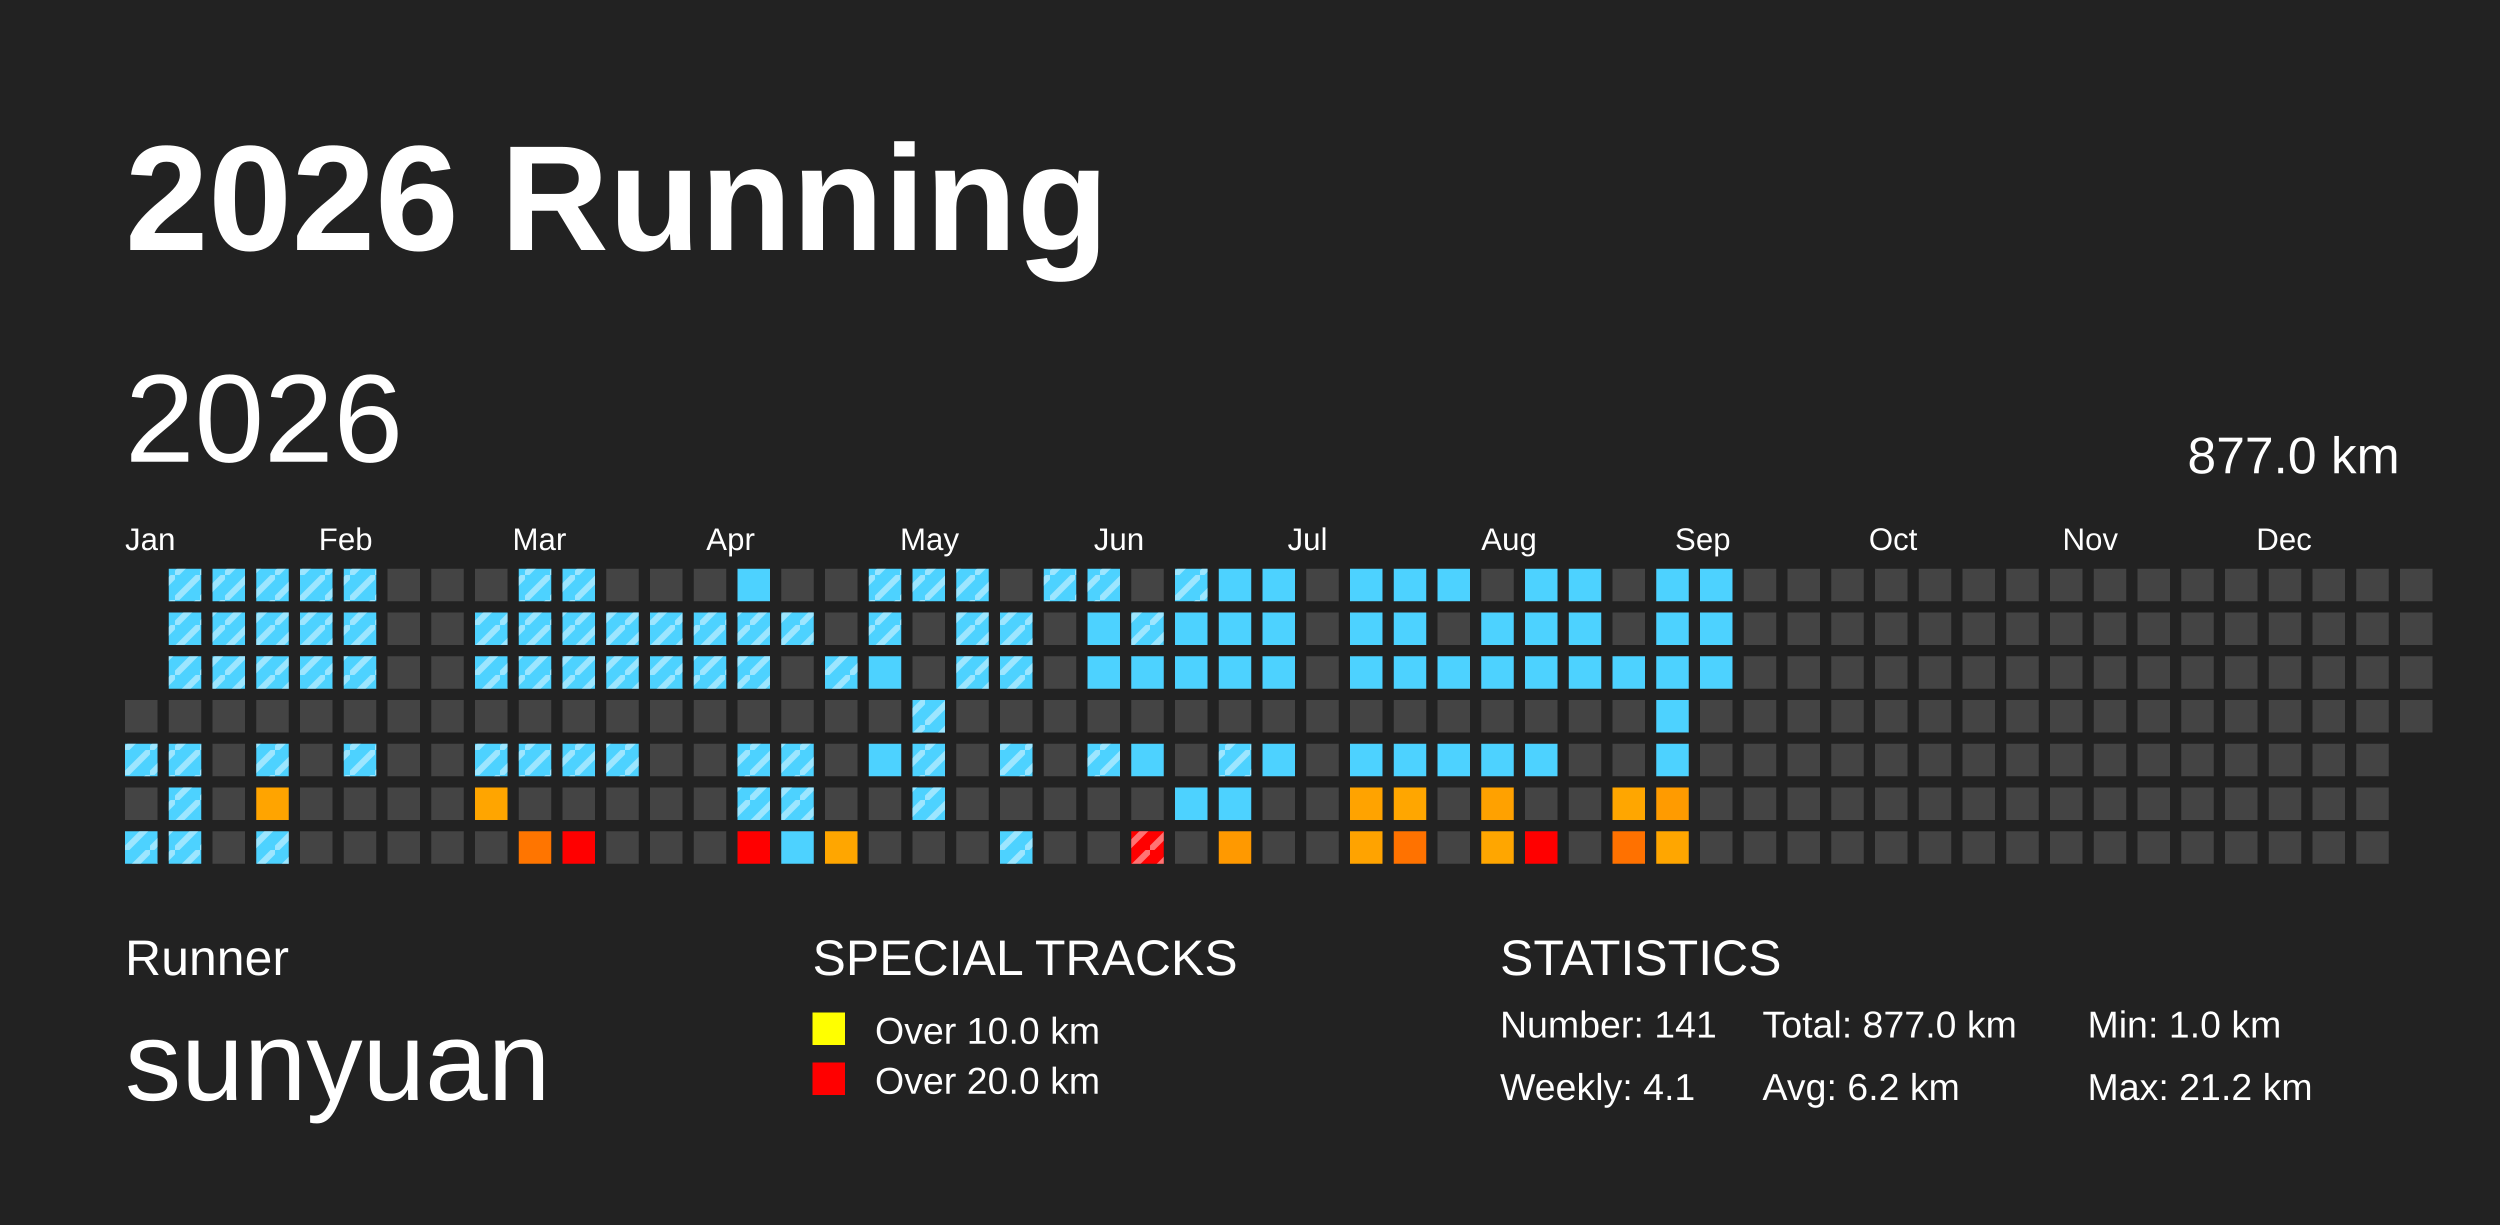
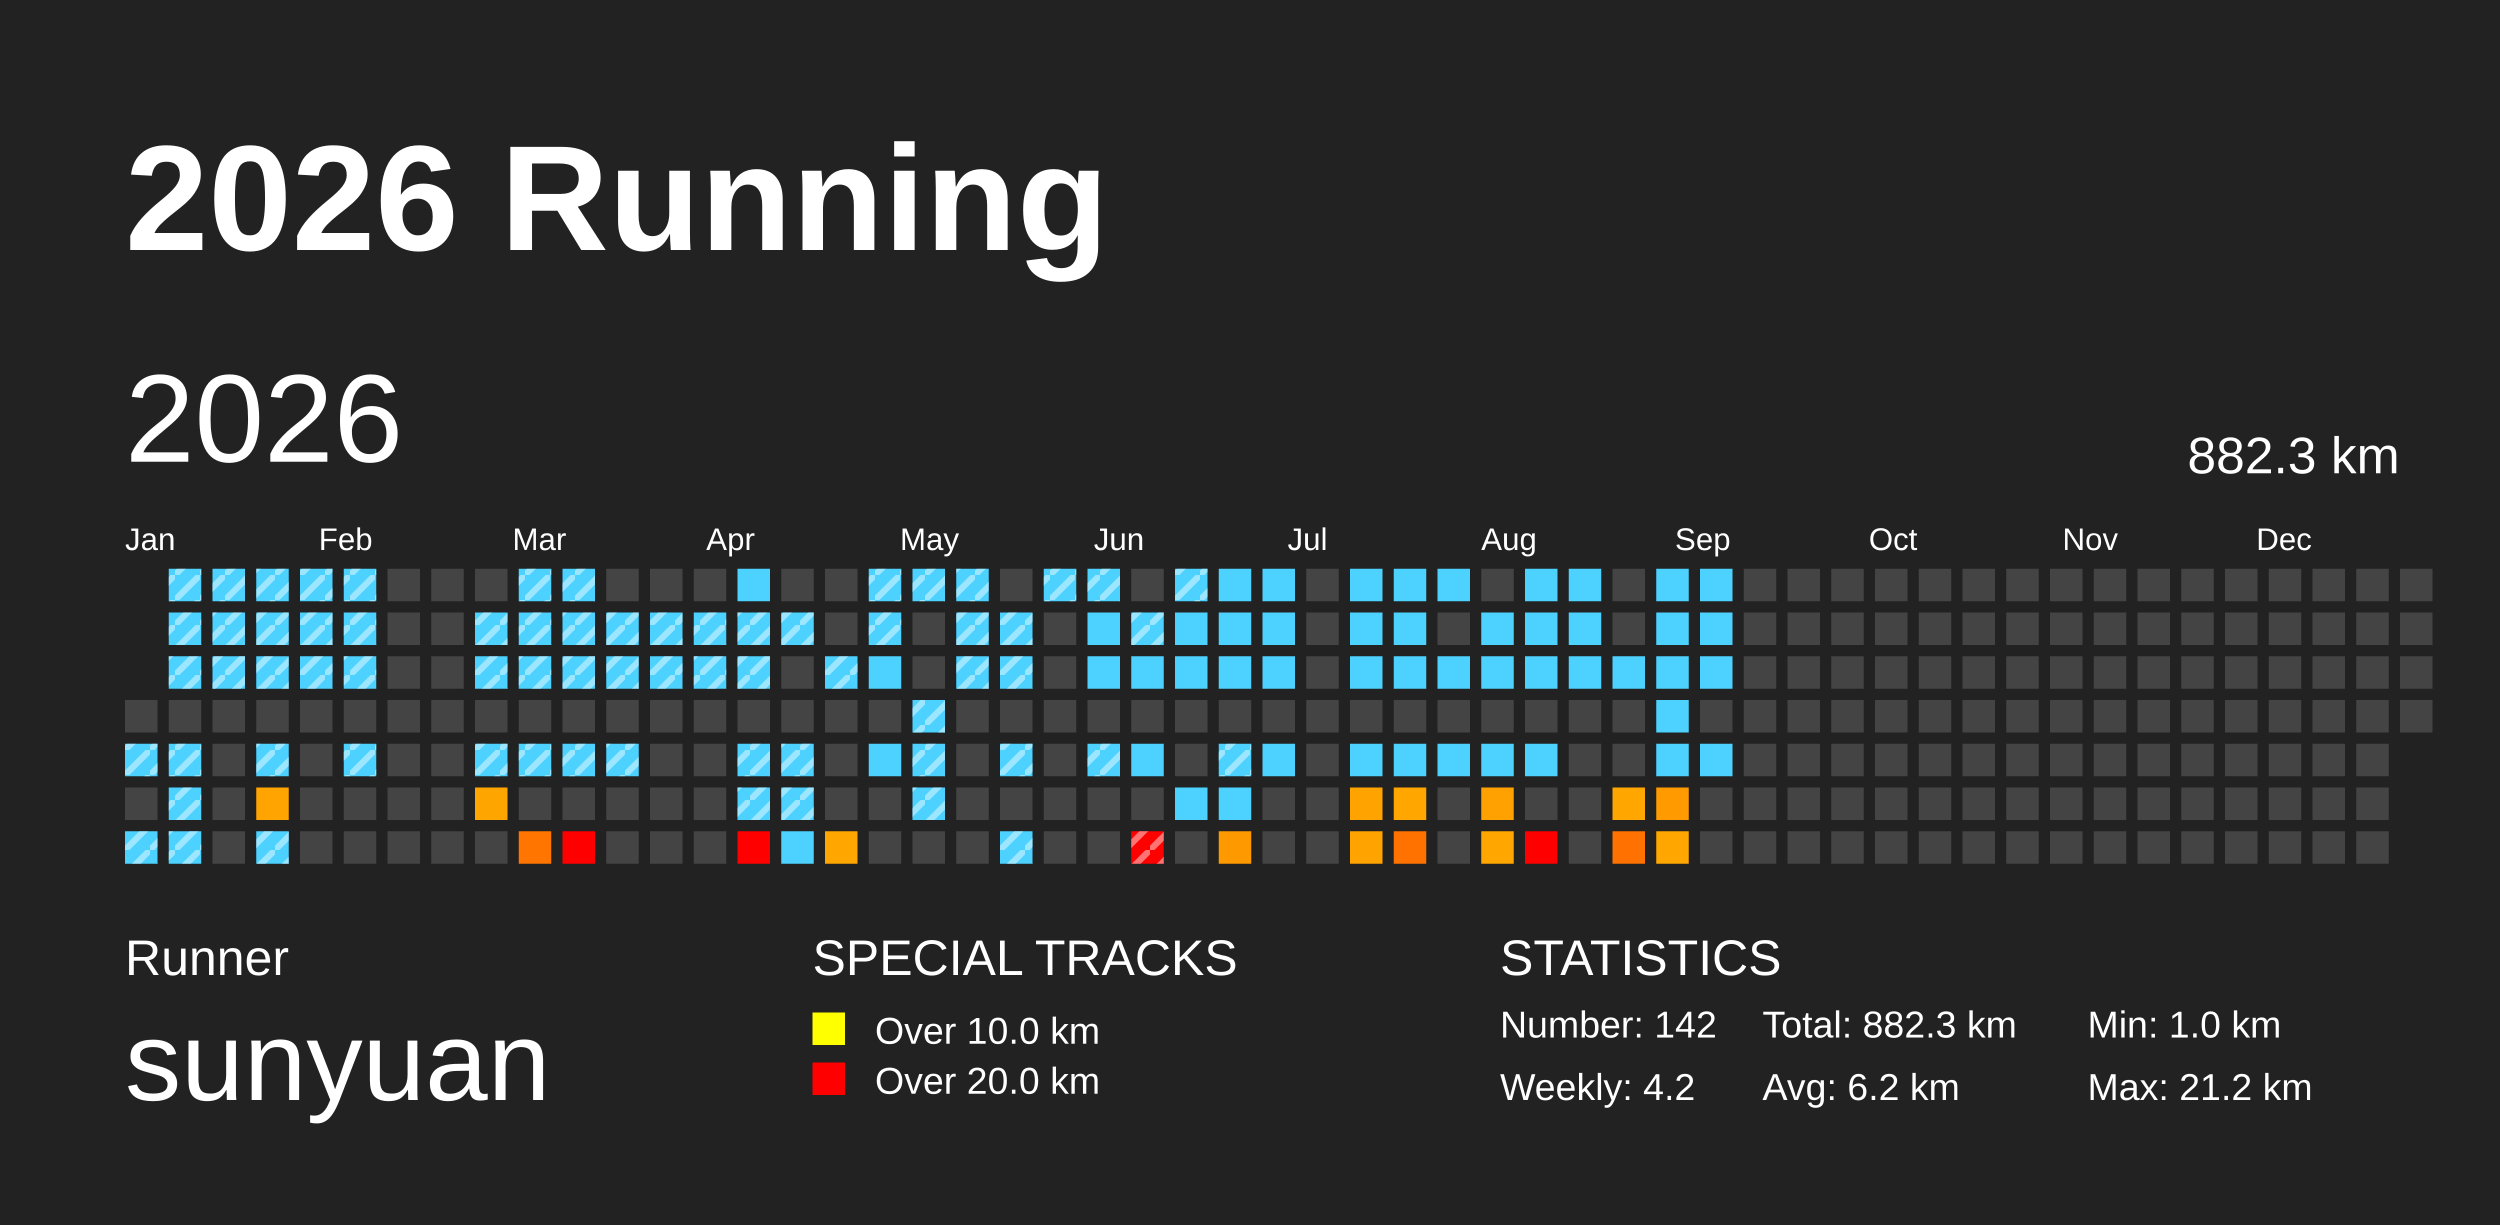
<svg xmlns="http://www.w3.org/2000/svg" baseProfile="full" height="98mm" version="1.1" viewBox="0,0,200,98" width="200mm">
  <defs>
    <pattern height="2" id="indoor-stripe" patternUnits="userSpaceOnUse" width="2">
      <line stroke="white" stroke-opacity="0.45" stroke-width="0.5" x1="0" x2="2" y1="2" y2="0" />
    </pattern>
  </defs>
  <rect fill="#222222" height="98" width="200" x="0" y="0" />
  <text fill="#FFFFFF" style="font-size:12px; font-family:Arial; font-weight:bold;" x="10" y="20">2026 Running</text>
  <text fill="#FFFFFF" style="font-size:4px; font-family:Arial" x="10" y="78">Runner</text>
  <text fill="#FFFFFF" style="font-size:9px; font-family:Arial" x="10" y="88">sunyuan</text>
  <text fill="#FFFFFF" style="font-size:4px; font-family:Arial" x="65" y="78">SPECIAL TRACKS</text>
  <rect fill="yellow" height="2.6" width="2.6" x="65" y="81" />
  <text fill="#FFFFFF" style="font-size:3px; font-family:Arial" x="70" y="83.5">Over 10.0 km</text>
  <rect fill="red" height="2.6" width="2.6" x="65" y="85" />
  <text fill="#FFFFFF" style="font-size:3px; font-family:Arial" x="70" y="87.5">Over 20.0 km</text>
  <text fill="#FFFFFF" style="font-size:4px; font-family:Arial" x="120" y="78">STATISTICS</text>
-   <text fill="#FFFFFF" style="font-size:3px; font-family:Arial" x="120" y="83">Number: 141</text>
-   <text fill="#FFFFFF" style="font-size:3px; font-family:Arial" x="120" y="88">Weekly: 4.1</text>
-   <text fill="#FFFFFF" style="font-size:3px; font-family:Arial" x="141" y="83">Total: 877.0 km</text>
+   <text fill="#FFFFFF" style="font-size:3px; font-family:Arial" x="120" y="83">Number: 142</text>
+   <text fill="#FFFFFF" style="font-size:3px; font-family:Arial" x="120" y="88">Weekly: 4.2</text>
+   <text fill="#FFFFFF" style="font-size:3px; font-family:Arial" x="141" y="83">Total: 882.3 km</text>
  <text fill="#FFFFFF" style="font-size:3px; font-family:Arial" x="141" y="88">Avg: 6.2 km</text>
  <text fill="#FFFFFF" style="font-size:3px; font-family:Arial" x="167" y="83">Min: 1.0 km</text>
  <text fill="#FFFFFF" style="font-size:3px; font-family:Arial" x="167" y="88">Max: 21.2 km</text>
  <text dominant-baseline="hanging" fill="#FFFFFF" style="font-size:10.0px; font-family:Arial;" x="10" y="30">2026</text>
-   <text dominant-baseline="hanging" fill="#FFFFFF" style="font-size:4.125px; font-family:Arial;" x="175" y="35">877.0 km</text>
+   <text dominant-baseline="hanging" fill="#FFFFFF" style="font-size:4.125px; font-family:Arial;" x="175" y="35">882.3 km</text>
  <text fill="#FFFFFF" style="font-size:2.5px; font-family:Arial" x="10.0" y="44">Jan</text>
  <text fill="#FFFFFF" style="font-size:2.5px; font-family:Arial" x="25.5" y="44">Feb</text>
  <text fill="#FFFFFF" style="font-size:2.5px; font-family:Arial" x="41.0" y="44">Mar</text>
  <text fill="#FFFFFF" style="font-size:2.5px; font-family:Arial" x="56.5" y="44">Apr</text>
  <text fill="#FFFFFF" style="font-size:2.5px; font-family:Arial" x="72.0" y="44">May</text>
  <text fill="#FFFFFF" style="font-size:2.5px; font-family:Arial" x="87.5" y="44">Jun</text>
  <text fill="#FFFFFF" style="font-size:2.5px; font-family:Arial" x="103.0" y="44">Jul</text>
  <text fill="#FFFFFF" style="font-size:2.5px; font-family:Arial" x="118.5" y="44">Aug</text>
  <text fill="#FFFFFF" style="font-size:2.5px; font-family:Arial" x="134.0" y="44">Sep</text>
  <text fill="#FFFFFF" style="font-size:2.5px; font-family:Arial" x="149.5" y="44">Oct</text>
  <text fill="#FFFFFF" style="font-size:2.5px; font-family:Arial" x="165.0" y="44">Nov</text>
  <text fill="#FFFFFF" style="font-size:2.5px; font-family:Arial" x="180.5" y="44">Dec</text>
  <rect fill="#444444" height="2.6" width="2.6" x="10.0" y="56.0" />
  <rect fill="#4dd2ff" height="2.6" width="2.6" x="10.0" y="59.5" />
  <rect fill="url(#indoor-stripe)" height="2.6" style="pointer-events: none;" width="2.6" x="10.0" y="59.5" />
  <rect fill="#444444" height="2.6" width="2.6" x="10.0" y="63.0" />
  <rect fill="#4dd2ff" height="2.6" width="2.6" x="10.0" y="66.5" />
  <rect fill="url(#indoor-stripe)" height="2.6" style="pointer-events: none;" width="2.6" x="10.0" y="66.5" />
  <rect fill="#4dd2ff" height="2.6" width="2.6" x="13.5" y="45.5" />
  <rect fill="url(#indoor-stripe)" height="2.6" style="pointer-events: none;" width="2.6" x="13.5" y="45.5" />
  <rect fill="#4dd2ff" height="2.6" width="2.6" x="13.5" y="49.0" />
  <rect fill="url(#indoor-stripe)" height="2.6" style="pointer-events: none;" width="2.6" x="13.5" y="49.0" />
  <rect fill="#4dd2ff" height="2.6" width="2.6" x="13.5" y="52.5" />
  <rect fill="url(#indoor-stripe)" height="2.6" style="pointer-events: none;" width="2.6" x="13.5" y="52.5" />
  <rect fill="#444444" height="2.6" width="2.6" x="13.5" y="56.0" />
  <rect fill="#4dd2ff" height="2.6" width="2.6" x="13.5" y="59.5" />
  <rect fill="url(#indoor-stripe)" height="2.6" style="pointer-events: none;" width="2.6" x="13.5" y="59.5" />
  <rect fill="#4dd2ff" height="2.6" width="2.6" x="13.5" y="63.0" />
  <rect fill="url(#indoor-stripe)" height="2.6" style="pointer-events: none;" width="2.6" x="13.5" y="63.0" />
  <rect fill="#4dd2ff" height="2.6" width="2.6" x="13.5" y="66.5" />
  <rect fill="url(#indoor-stripe)" height="2.6" style="pointer-events: none;" width="2.6" x="13.5" y="66.5" />
  <rect fill="#4dd2ff" height="2.6" width="2.6" x="17.0" y="45.5" />
  <rect fill="url(#indoor-stripe)" height="2.6" style="pointer-events: none;" width="2.6" x="17.0" y="45.5" />
  <rect fill="#4dd2ff" height="2.6" width="2.6" x="17.0" y="49.0" />
  <rect fill="url(#indoor-stripe)" height="2.6" style="pointer-events: none;" width="2.6" x="17.0" y="49.0" />
  <rect fill="#4dd2ff" height="2.6" width="2.6" x="17.0" y="52.5" />
  <rect fill="url(#indoor-stripe)" height="2.6" style="pointer-events: none;" width="2.6" x="17.0" y="52.5" />
  <rect fill="#444444" height="2.6" width="2.6" x="17.0" y="56.0" />
  <rect fill="#444444" height="2.6" width="2.6" x="17.0" y="59.5" />
  <rect fill="#444444" height="2.6" width="2.6" x="17.0" y="63.0" />
  <rect fill="#444444" height="2.6" width="2.6" x="17.0" y="66.5" />
  <rect fill="#4dd2ff" height="2.6" width="2.6" x="20.5" y="45.5" />
  <rect fill="url(#indoor-stripe)" height="2.6" style="pointer-events: none;" width="2.6" x="20.5" y="45.5" />
  <rect fill="#4dd2ff" height="2.6" width="2.6" x="20.5" y="49.0" />
  <rect fill="url(#indoor-stripe)" height="2.6" style="pointer-events: none;" width="2.6" x="20.5" y="49.0" />
  <rect fill="#4dd2ff" height="2.6" width="2.6" x="20.5" y="52.5" />
  <rect fill="url(#indoor-stripe)" height="2.6" style="pointer-events: none;" width="2.6" x="20.5" y="52.5" />
  <rect fill="#444444" height="2.6" width="2.6" x="20.5" y="56.0" />
  <rect fill="#4dd2ff" height="2.6" width="2.6" x="20.5" y="59.5" />
  <rect fill="url(#indoor-stripe)" height="2.6" style="pointer-events: none;" width="2.6" x="20.5" y="59.5" />
  <rect fill="#ffa400" height="2.6" width="2.6" x="20.5" y="63.0" />
  <rect fill="#4dd2ff" height="2.6" width="2.6" x="20.5" y="66.5" />
  <rect fill="url(#indoor-stripe)" height="2.6" style="pointer-events: none;" width="2.6" x="20.5" y="66.5" />
  <rect fill="#4dd2ff" height="2.6" width="2.6" x="24.0" y="45.5" />
  <rect fill="url(#indoor-stripe)" height="2.6" style="pointer-events: none;" width="2.6" x="24.0" y="45.5" />
  <rect fill="#4dd2ff" height="2.6" width="2.6" x="24.0" y="49.0" />
  <rect fill="url(#indoor-stripe)" height="2.6" style="pointer-events: none;" width="2.6" x="24.0" y="49.0" />
  <rect fill="#4dd2ff" height="2.6" width="2.6" x="24.0" y="52.5" />
  <rect fill="url(#indoor-stripe)" height="2.6" style="pointer-events: none;" width="2.6" x="24.0" y="52.5" />
  <rect fill="#444444" height="2.6" width="2.6" x="24.0" y="56.0" />
  <rect fill="#444444" height="2.6" width="2.6" x="24.0" y="59.5" />
  <rect fill="#444444" height="2.6" width="2.6" x="24.0" y="63.0" />
  <rect fill="#444444" height="2.6" width="2.6" x="24.0" y="66.5" />
  <rect fill="#4dd2ff" height="2.6" width="2.6" x="27.5" y="45.5" />
  <rect fill="url(#indoor-stripe)" height="2.6" style="pointer-events: none;" width="2.6" x="27.5" y="45.5" />
  <rect fill="#4dd2ff" height="2.6" width="2.6" x="27.5" y="49.0" />
  <rect fill="url(#indoor-stripe)" height="2.6" style="pointer-events: none;" width="2.6" x="27.5" y="49.0" />
  <rect fill="#4dd2ff" height="2.6" width="2.6" x="27.5" y="52.5" />
  <rect fill="url(#indoor-stripe)" height="2.6" style="pointer-events: none;" width="2.6" x="27.5" y="52.5" />
  <rect fill="#444444" height="2.6" width="2.6" x="27.5" y="56.0" />
  <rect fill="#4dd2ff" height="2.6" width="2.6" x="27.5" y="59.5" />
  <rect fill="url(#indoor-stripe)" height="2.6" style="pointer-events: none;" width="2.6" x="27.5" y="59.5" />
  <rect fill="#444444" height="2.6" width="2.6" x="27.5" y="63.0" />
  <rect fill="#444444" height="2.6" width="2.6" x="27.5" y="66.5" />
  <rect fill="#444444" height="2.6" width="2.6" x="31.0" y="45.5" />
  <rect fill="#444444" height="2.6" width="2.6" x="31.0" y="49.0" />
  <rect fill="#444444" height="2.6" width="2.6" x="31.0" y="52.5" />
  <rect fill="#444444" height="2.6" width="2.6" x="31.0" y="56.0" />
  <rect fill="#444444" height="2.6" width="2.6" x="31.0" y="59.5" />
  <rect fill="#444444" height="2.6" width="2.6" x="31.0" y="63.0" />
  <rect fill="#444444" height="2.6" width="2.6" x="31.0" y="66.5" />
  <rect fill="#444444" height="2.6" width="2.6" x="34.5" y="45.5" />
  <rect fill="#444444" height="2.6" width="2.6" x="34.5" y="49.0" />
  <rect fill="#444444" height="2.6" width="2.6" x="34.5" y="52.5" />
  <rect fill="#444444" height="2.6" width="2.6" x="34.5" y="56.0" />
  <rect fill="#444444" height="2.6" width="2.6" x="34.5" y="59.5" />
  <rect fill="#444444" height="2.6" width="2.6" x="34.5" y="63.0" />
  <rect fill="#444444" height="2.6" width="2.6" x="34.5" y="66.5" />
  <rect fill="#444444" height="2.6" width="2.6" x="38.0" y="45.5" />
  <rect fill="#4dd2ff" height="2.6" width="2.6" x="38.0" y="49.0" />
  <rect fill="url(#indoor-stripe)" height="2.6" style="pointer-events: none;" width="2.6" x="38.0" y="49.0" />
  <rect fill="#4dd2ff" height="2.6" width="2.6" x="38.0" y="52.5" />
  <rect fill="url(#indoor-stripe)" height="2.6" style="pointer-events: none;" width="2.6" x="38.0" y="52.5" />
  <rect fill="#444444" height="2.6" width="2.6" x="38.0" y="56.0" />
  <rect fill="#4dd2ff" height="2.6" width="2.6" x="38.0" y="59.5" />
  <rect fill="url(#indoor-stripe)" height="2.6" style="pointer-events: none;" width="2.6" x="38.0" y="59.5" />
  <rect fill="#ffa500" height="2.6" width="2.6" x="38.0" y="63.0" />
  <rect fill="#444444" height="2.6" width="2.6" x="38.0" y="66.5" />
  <rect fill="#4dd2ff" height="2.6" width="2.6" x="41.5" y="45.5" />
  <rect fill="url(#indoor-stripe)" height="2.6" style="pointer-events: none;" width="2.6" x="41.5" y="45.5" />
  <rect fill="#4dd2ff" height="2.6" width="2.6" x="41.5" y="49.0" />
  <rect fill="url(#indoor-stripe)" height="2.6" style="pointer-events: none;" width="2.6" x="41.5" y="49.0" />
  <rect fill="#4dd2ff" height="2.6" width="2.6" x="41.5" y="52.5" />
  <rect fill="url(#indoor-stripe)" height="2.6" style="pointer-events: none;" width="2.6" x="41.5" y="52.5" />
  <rect fill="#444444" height="2.6" width="2.6" x="41.5" y="56.0" />
  <rect fill="#4dd2ff" height="2.6" width="2.6" x="41.5" y="59.5" />
  <rect fill="url(#indoor-stripe)" height="2.6" style="pointer-events: none;" width="2.6" x="41.5" y="59.5" />
  <rect fill="#444444" height="2.6" width="2.6" x="41.5" y="63.0" />
  <rect fill="#ff7500" height="2.6" width="2.6" x="41.5" y="66.5" />
  <rect fill="#4dd2ff" height="2.6" width="2.6" x="45.0" y="45.5" />
  <rect fill="url(#indoor-stripe)" height="2.6" style="pointer-events: none;" width="2.6" x="45.0" y="45.5" />
  <rect fill="#4dd2ff" height="2.6" width="2.6" x="45.0" y="49.0" />
  <rect fill="url(#indoor-stripe)" height="2.6" style="pointer-events: none;" width="2.6" x="45.0" y="49.0" />
  <rect fill="#4dd2ff" height="2.6" width="2.6" x="45.0" y="52.5" />
  <rect fill="url(#indoor-stripe)" height="2.6" style="pointer-events: none;" width="2.6" x="45.0" y="52.5" />
  <rect fill="#444444" height="2.6" width="2.6" x="45.0" y="56.0" />
  <rect fill="#4dd2ff" height="2.6" width="2.6" x="45.0" y="59.5" />
  <rect fill="url(#indoor-stripe)" height="2.6" style="pointer-events: none;" width="2.6" x="45.0" y="59.5" />
  <rect fill="#444444" height="2.6" width="2.6" x="45.0" y="63.0" />
  <rect fill="red" height="2.6" width="2.6" x="45.0" y="66.5" />
  <rect fill="#444444" height="2.6" width="2.6" x="48.5" y="45.5" />
  <rect fill="#4dd2ff" height="2.6" width="2.6" x="48.5" y="49.0" />
  <rect fill="url(#indoor-stripe)" height="2.6" style="pointer-events: none;" width="2.6" x="48.5" y="49.0" />
  <rect fill="#4dd2ff" height="2.6" width="2.6" x="48.5" y="52.5" />
  <rect fill="url(#indoor-stripe)" height="2.6" style="pointer-events: none;" width="2.6" x="48.5" y="52.5" />
  <rect fill="#444444" height="2.6" width="2.6" x="48.5" y="56.0" />
  <rect fill="#4dd2ff" height="2.6" width="2.6" x="48.5" y="59.5" />
  <rect fill="url(#indoor-stripe)" height="2.6" style="pointer-events: none;" width="2.6" x="48.5" y="59.5" />
  <rect fill="#444444" height="2.6" width="2.6" x="48.5" y="63.0" />
  <rect fill="#444444" height="2.6" width="2.6" x="48.5" y="66.5" />
  <rect fill="#444444" height="2.6" width="2.6" x="52.0" y="45.5" />
  <rect fill="#4dd2ff" height="2.6" width="2.6" x="52.0" y="49.0" />
  <rect fill="url(#indoor-stripe)" height="2.6" style="pointer-events: none;" width="2.6" x="52.0" y="49.0" />
  <rect fill="#4dd2ff" height="2.6" width="2.6" x="52.0" y="52.5" />
  <rect fill="url(#indoor-stripe)" height="2.6" style="pointer-events: none;" width="2.6" x="52.0" y="52.5" />
  <rect fill="#444444" height="2.6" width="2.6" x="52.0" y="56.0" />
  <rect fill="#444444" height="2.6" width="2.6" x="52.0" y="59.5" />
  <rect fill="#444444" height="2.6" width="2.6" x="52.0" y="63.0" />
  <rect fill="#444444" height="2.6" width="2.6" x="52.0" y="66.5" />
  <rect fill="#444444" height="2.6" width="2.6" x="55.5" y="45.5" />
  <rect fill="#4dd2ff" height="2.6" width="2.6" x="55.5" y="49.0" />
  <rect fill="url(#indoor-stripe)" height="2.6" style="pointer-events: none;" width="2.6" x="55.5" y="49.0" />
  <rect fill="#4dd2ff" height="2.6" width="2.6" x="55.5" y="52.5" />
  <rect fill="url(#indoor-stripe)" height="2.6" style="pointer-events: none;" width="2.6" x="55.5" y="52.5" />
  <rect fill="#444444" height="2.6" width="2.6" x="55.5" y="56.0" />
  <rect fill="#444444" height="2.6" width="2.6" x="55.5" y="59.5" />
  <rect fill="#444444" height="2.6" width="2.6" x="55.5" y="63.0" />
  <rect fill="#444444" height="2.6" width="2.6" x="55.5" y="66.5" />
  <rect fill="#4dd2ff" height="2.6" width="2.6" x="59.0" y="45.5" />
  <rect fill="#4dd2ff" height="2.6" width="2.6" x="59.0" y="49.0" />
  <rect fill="url(#indoor-stripe)" height="2.6" style="pointer-events: none;" width="2.6" x="59.0" y="49.0" />
  <rect fill="#4dd2ff" height="2.6" width="2.6" x="59.0" y="52.5" />
  <rect fill="url(#indoor-stripe)" height="2.6" style="pointer-events: none;" width="2.6" x="59.0" y="52.5" />
  <rect fill="#444444" height="2.6" width="2.6" x="59.0" y="56.0" />
  <rect fill="#4dd2ff" height="2.6" width="2.6" x="59.0" y="59.5" />
  <rect fill="url(#indoor-stripe)" height="2.6" style="pointer-events: none;" width="2.6" x="59.0" y="59.5" />
  <rect fill="#4dd2ff" height="2.6" width="2.6" x="59.0" y="63.0" />
  <rect fill="url(#indoor-stripe)" height="2.6" style="pointer-events: none;" width="2.6" x="59.0" y="63.0" />
  <rect fill="red" height="2.6" width="2.6" x="59.0" y="66.5" />
  <rect fill="#444444" height="2.6" width="2.6" x="62.5" y="45.5" />
  <rect fill="#4dd2ff" height="2.6" width="2.6" x="62.5" y="49.0" />
  <rect fill="url(#indoor-stripe)" height="2.6" style="pointer-events: none;" width="2.6" x="62.5" y="49.0" />
  <rect fill="#444444" height="2.6" width="2.6" x="62.5" y="52.5" />
  <rect fill="#444444" height="2.6" width="2.6" x="62.5" y="56.0" />
  <rect fill="#4dd2ff" height="2.6" width="2.6" x="62.5" y="59.5" />
  <rect fill="url(#indoor-stripe)" height="2.6" style="pointer-events: none;" width="2.6" x="62.5" y="59.5" />
  <rect fill="#4dd2ff" height="2.6" width="2.6" x="62.5" y="63.0" />
  <rect fill="url(#indoor-stripe)" height="2.6" style="pointer-events: none;" width="2.6" x="62.5" y="63.0" />
  <rect fill="#4dd2ff" height="2.6" width="2.6" x="62.5" y="66.5" />
  <rect fill="#444444" height="2.6" width="2.6" x="66.0" y="45.5" />
  <rect fill="#444444" height="2.6" width="2.6" x="66.0" y="49.0" />
  <rect fill="#4dd2ff" height="2.6" width="2.6" x="66.0" y="52.5" />
  <rect fill="url(#indoor-stripe)" height="2.6" style="pointer-events: none;" width="2.6" x="66.0" y="52.5" />
  <rect fill="#444444" height="2.6" width="2.6" x="66.0" y="56.0" />
  <rect fill="#444444" height="2.6" width="2.6" x="66.0" y="59.5" />
  <rect fill="#444444" height="2.6" width="2.6" x="66.0" y="63.0" />
  <rect fill="#ffa600" height="2.6" width="2.6" x="66.0" y="66.5" />
  <rect fill="#4dd2ff" height="2.6" width="2.6" x="69.5" y="45.5" />
  <rect fill="url(#indoor-stripe)" height="2.6" style="pointer-events: none;" width="2.6" x="69.5" y="45.5" />
  <rect fill="#4dd2ff" height="2.6" width="2.6" x="69.5" y="49.0" />
  <rect fill="url(#indoor-stripe)" height="2.6" style="pointer-events: none;" width="2.6" x="69.5" y="49.0" />
  <rect fill="#4dd2ff" height="2.6" width="2.6" x="69.5" y="52.5" />
  <rect fill="#444444" height="2.6" width="2.6" x="69.5" y="56.0" />
  <rect fill="#4dd2ff" height="2.6" width="2.6" x="69.5" y="59.5" />
  <rect fill="#444444" height="2.6" width="2.6" x="69.5" y="63.0" />
  <rect fill="#444444" height="2.6" width="2.6" x="69.5" y="66.5" />
  <rect fill="#4dd2ff" height="2.6" width="2.6" x="73.0" y="45.5" />
  <rect fill="url(#indoor-stripe)" height="2.6" style="pointer-events: none;" width="2.6" x="73.0" y="45.5" />
  <rect fill="#444444" height="2.6" width="2.6" x="73.0" y="49.0" />
  <rect fill="#444444" height="2.6" width="2.6" x="73.0" y="52.5" />
  <rect fill="#4dd2ff" height="2.6" width="2.6" x="73.0" y="56.0" />
  <rect fill="url(#indoor-stripe)" height="2.6" style="pointer-events: none;" width="2.6" x="73.0" y="56.0" />
  <rect fill="#4dd2ff" height="2.6" width="2.6" x="73.0" y="59.5" />
  <rect fill="url(#indoor-stripe)" height="2.6" style="pointer-events: none;" width="2.6" x="73.0" y="59.5" />
  <rect fill="#4dd2ff" height="2.6" width="2.6" x="73.0" y="63.0" />
  <rect fill="url(#indoor-stripe)" height="2.6" style="pointer-events: none;" width="2.6" x="73.0" y="63.0" />
  <rect fill="#444444" height="2.6" width="2.6" x="73.0" y="66.5" />
  <rect fill="#4dd2ff" height="2.6" width="2.6" x="76.5" y="45.5" />
  <rect fill="url(#indoor-stripe)" height="2.6" style="pointer-events: none;" width="2.6" x="76.5" y="45.5" />
  <rect fill="#4dd2ff" height="2.6" width="2.6" x="76.5" y="49.0" />
  <rect fill="url(#indoor-stripe)" height="2.6" style="pointer-events: none;" width="2.6" x="76.5" y="49.0" />
  <rect fill="#4dd2ff" height="2.6" width="2.6" x="76.5" y="52.5" />
  <rect fill="url(#indoor-stripe)" height="2.6" style="pointer-events: none;" width="2.6" x="76.5" y="52.5" />
  <rect fill="#444444" height="2.6" width="2.6" x="76.5" y="56.0" />
  <rect fill="#444444" height="2.6" width="2.6" x="76.5" y="59.5" />
  <rect fill="#444444" height="2.6" width="2.6" x="76.5" y="63.0" />
  <rect fill="#444444" height="2.6" width="2.6" x="76.5" y="66.5" />
  <rect fill="#444444" height="2.6" width="2.6" x="80.0" y="45.5" />
  <rect fill="#4dd2ff" height="2.6" width="2.6" x="80.0" y="49.0" />
  <rect fill="url(#indoor-stripe)" height="2.6" style="pointer-events: none;" width="2.6" x="80.0" y="49.0" />
  <rect fill="#4dd2ff" height="2.6" width="2.6" x="80.0" y="52.5" />
  <rect fill="url(#indoor-stripe)" height="2.6" style="pointer-events: none;" width="2.6" x="80.0" y="52.5" />
  <rect fill="#444444" height="2.6" width="2.6" x="80.0" y="56.0" />
  <rect fill="#4dd2ff" height="2.6" width="2.6" x="80.0" y="59.5" />
  <rect fill="url(#indoor-stripe)" height="2.6" style="pointer-events: none;" width="2.6" x="80.0" y="59.5" />
  <rect fill="#444444" height="2.6" width="2.6" x="80.0" y="63.0" />
  <rect fill="#4dd2ff" height="2.6" width="2.6" x="80.0" y="66.5" />
  <rect fill="url(#indoor-stripe)" height="2.6" style="pointer-events: none;" width="2.6" x="80.0" y="66.5" />
  <rect fill="#4dd2ff" height="2.6" width="2.6" x="83.5" y="45.5" />
  <rect fill="url(#indoor-stripe)" height="2.6" style="pointer-events: none;" width="2.6" x="83.5" y="45.5" />
  <rect fill="#444444" height="2.6" width="2.6" x="83.5" y="49.0" />
  <rect fill="#444444" height="2.6" width="2.6" x="83.5" y="52.5" />
  <rect fill="#444444" height="2.6" width="2.6" x="83.5" y="56.0" />
  <rect fill="#444444" height="2.6" width="2.6" x="83.5" y="59.5" />
  <rect fill="#444444" height="2.6" width="2.6" x="83.5" y="63.0" />
  <rect fill="#444444" height="2.6" width="2.6" x="83.5" y="66.5" />
  <rect fill="#4dd2ff" height="2.6" width="2.6" x="87.0" y="45.5" />
  <rect fill="url(#indoor-stripe)" height="2.6" style="pointer-events: none;" width="2.6" x="87.0" y="45.5" />
  <rect fill="#4dd2ff" height="2.6" width="2.6" x="87.0" y="49.0" />
  <rect fill="#4dd2ff" height="2.6" width="2.6" x="87.0" y="52.5" />
  <rect fill="#444444" height="2.6" width="2.6" x="87.0" y="56.0" />
  <rect fill="#4dd2ff" height="2.6" width="2.6" x="87.0" y="59.5" />
  <rect fill="url(#indoor-stripe)" height="2.6" style="pointer-events: none;" width="2.6" x="87.0" y="59.5" />
  <rect fill="#444444" height="2.6" width="2.6" x="87.0" y="63.0" />
  <rect fill="#444444" height="2.6" width="2.6" x="87.0" y="66.5" />
  <rect fill="#444444" height="2.6" width="2.6" x="90.5" y="45.5" />
  <rect fill="#4dd2ff" height="2.6" width="2.6" x="90.5" y="49.0" />
  <rect fill="url(#indoor-stripe)" height="2.6" style="pointer-events: none;" width="2.6" x="90.5" y="49.0" />
  <rect fill="#4dd2ff" height="2.6" width="2.6" x="90.5" y="52.5" />
  <rect fill="#444444" height="2.6" width="2.6" x="90.5" y="56.0" />
  <rect fill="#4dd2ff" height="2.6" width="2.6" x="90.5" y="59.5" />
  <rect fill="#444444" height="2.6" width="2.6" x="90.5" y="63.0" />
  <rect fill="red" height="2.6" width="2.6" x="90.5" y="66.5" />
  <rect fill="url(#indoor-stripe)" height="2.6" style="pointer-events: none;" width="2.6" x="90.5" y="66.5" />
  <rect fill="#4dd2ff" height="2.6" width="2.6" x="94.0" y="45.5" />
  <rect fill="url(#indoor-stripe)" height="2.6" style="pointer-events: none;" width="2.6" x="94.0" y="45.5" />
  <rect fill="#4dd2ff" height="2.6" width="2.6" x="94.0" y="49.0" />
  <rect fill="#4dd2ff" height="2.6" width="2.6" x="94.0" y="52.5" />
  <rect fill="#444444" height="2.6" width="2.6" x="94.0" y="56.0" />
  <rect fill="#444444" height="2.6" width="2.6" x="94.0" y="59.5" />
  <rect fill="#4dd2ff" height="2.6" width="2.6" x="94.0" y="63.0" />
  <rect fill="#444444" height="2.6" width="2.6" x="94.0" y="66.5" />
  <rect fill="#4dd2ff" height="2.6" width="2.6" x="97.5" y="45.5" />
  <rect fill="#4dd2ff" height="2.6" width="2.6" x="97.5" y="49.0" />
  <rect fill="#4dd2ff" height="2.6" width="2.6" x="97.5" y="52.5" />
  <rect fill="#444444" height="2.6" width="2.6" x="97.5" y="56.0" />
  <rect fill="#4dd2ff" height="2.6" width="2.6" x="97.5" y="59.5" />
  <rect fill="url(#indoor-stripe)" height="2.6" style="pointer-events: none;" width="2.6" x="97.5" y="59.5" />
  <rect fill="#4dd2ff" height="2.6" width="2.6" x="97.5" y="63.0" />
  <rect fill="#ff9900" height="2.6" width="2.6" x="97.5" y="66.5" />
  <rect fill="#4dd2ff" height="2.6" width="2.6" x="101.0" y="45.5" />
  <rect fill="#4dd2ff" height="2.6" width="2.6" x="101.0" y="49.0" />
  <rect fill="#4dd2ff" height="2.6" width="2.6" x="101.0" y="52.5" />
  <rect fill="#444444" height="2.6" width="2.6" x="101.0" y="56.0" />
  <rect fill="#4dd2ff" height="2.6" width="2.6" x="101.0" y="59.5" />
  <rect fill="#444444" height="2.6" width="2.6" x="101.0" y="63.0" />
  <rect fill="#444444" height="2.6" width="2.6" x="101.0" y="66.5" />
  <rect fill="#444444" height="2.6" width="2.6" x="104.5" y="45.5" />
  <rect fill="#444444" height="2.6" width="2.6" x="104.5" y="49.0" />
  <rect fill="#444444" height="2.6" width="2.6" x="104.5" y="52.5" />
  <rect fill="#444444" height="2.6" width="2.6" x="104.5" y="56.0" />
  <rect fill="#444444" height="2.6" width="2.6" x="104.5" y="59.5" />
  <rect fill="#444444" height="2.6" width="2.6" x="104.5" y="63.0" />
  <rect fill="#444444" height="2.6" width="2.6" x="104.5" y="66.5" />
  <rect fill="#4dd2ff" height="2.6" width="2.6" x="108.0" y="45.5" />
  <rect fill="#4dd2ff" height="2.6" width="2.6" x="108.0" y="49.0" />
  <rect fill="#4dd2ff" height="2.6" width="2.6" x="108.0" y="52.5" />
  <rect fill="#444444" height="2.6" width="2.6" x="108.0" y="56.0" />
  <rect fill="#4dd2ff" height="2.6" width="2.6" x="108.0" y="59.5" />
  <rect fill="#ffa300" height="2.6" width="2.6" x="108.0" y="63.0" />
  <rect fill="#ffa300" height="2.6" width="2.6" x="108.0" y="66.5" />
  <rect fill="#4dd2ff" height="2.6" width="2.6" x="111.5" y="45.5" />
  <rect fill="#4dd2ff" height="2.6" width="2.6" x="111.5" y="49.0" />
  <rect fill="#4dd2ff" height="2.6" width="2.6" x="111.5" y="52.5" />
  <rect fill="#444444" height="2.6" width="2.6" x="111.5" y="56.0" />
  <rect fill="#4dd2ff" height="2.6" width="2.6" x="111.5" y="59.5" />
  <rect fill="#ffa600" height="2.6" width="2.6" x="111.5" y="63.0" />
  <rect fill="#ff7200" height="2.6" width="2.6" x="111.5" y="66.5" />
  <rect fill="#4dd2ff" height="2.6" width="2.6" x="115.0" y="45.5" />
  <rect fill="#444444" height="2.6" width="2.6" x="115.0" y="49.0" />
  <rect fill="#4dd2ff" height="2.6" width="2.6" x="115.0" y="52.5" />
  <rect fill="#444444" height="2.6" width="2.6" x="115.0" y="56.0" />
  <rect fill="#4dd2ff" height="2.6" width="2.6" x="115.0" y="59.5" />
  <rect fill="#444444" height="2.6" width="2.6" x="115.0" y="63.0" />
  <rect fill="#444444" height="2.6" width="2.6" x="115.0" y="66.5" />
  <rect fill="#444444" height="2.6" width="2.6" x="118.5" y="45.5" />
  <rect fill="#4dd2ff" height="2.6" width="2.6" x="118.5" y="49.0" />
  <rect fill="#4dd2ff" height="2.6" width="2.6" x="118.5" y="52.5" />
  <rect fill="#444444" height="2.6" width="2.6" x="118.5" y="56.0" />
  <rect fill="#4dd2ff" height="2.6" width="2.6" x="118.5" y="59.5" />
  <rect fill="#ffa100" height="2.6" width="2.6" x="118.5" y="63.0" />
  <rect fill="#ffa600" height="2.6" width="2.6" x="118.5" y="66.5" />
  <rect fill="#4dd2ff" height="2.6" width="2.6" x="122.0" y="45.5" />
  <rect fill="#4dd2ff" height="2.6" width="2.6" x="122.0" y="49.0" />
  <rect fill="#4dd2ff" height="2.6" width="2.6" x="122.0" y="52.5" />
  <rect fill="#444444" height="2.6" width="2.6" x="122.0" y="56.0" />
  <rect fill="#4dd2ff" height="2.6" width="2.6" x="122.0" y="59.5" />
  <rect fill="#444444" height="2.6" width="2.6" x="122.0" y="63.0" />
  <rect fill="red" height="2.6" width="2.6" x="122.0" y="66.5" />
  <rect fill="#4dd2ff" height="2.6" width="2.6" x="125.5" y="45.5" />
  <rect fill="#4dd2ff" height="2.6" width="2.6" x="125.5" y="49.0" />
  <rect fill="#4dd2ff" height="2.6" width="2.6" x="125.5" y="52.5" />
  <rect fill="#444444" height="2.6" width="2.6" x="125.5" y="56.0" />
  <rect fill="#444444" height="2.6" width="2.6" x="125.5" y="59.5" />
  <rect fill="#444444" height="2.6" width="2.6" x="125.5" y="63.0" />
  <rect fill="#444444" height="2.6" width="2.6" x="125.5" y="66.5" />
  <rect fill="#444444" height="2.6" width="2.6" x="129.0" y="45.5" />
  <rect fill="#444444" height="2.6" width="2.6" x="129.0" y="49.0" />
  <rect fill="#4dd2ff" height="2.6" width="2.6" x="129.0" y="52.5" />
  <rect fill="#444444" height="2.6" width="2.6" x="129.0" y="56.0" />
  <rect fill="#444444" height="2.6" width="2.6" x="129.0" y="59.5" />
  <rect fill="#ffa600" height="2.6" width="2.6" x="129.0" y="63.0" />
  <rect fill="#ff7100" height="2.6" width="2.6" x="129.0" y="66.5" />
  <rect fill="#4dd2ff" height="2.6" width="2.6" x="132.5" y="45.5" />
  <rect fill="#4dd2ff" height="2.6" width="2.6" x="132.5" y="49.0" />
  <rect fill="#4dd2ff" height="2.6" width="2.6" x="132.5" y="52.5" />
  <rect fill="#4dd2ff" height="2.6" width="2.6" x="132.5" y="56.0" />
  <rect fill="#4dd2ff" height="2.6" width="2.6" x="132.5" y="59.5" />
  <rect fill="#ff9b00" height="2.6" width="2.6" x="132.5" y="63.0" />
  <rect fill="#ffa600" height="2.6" width="2.6" x="132.5" y="66.5" />
  <rect fill="#4dd2ff" height="2.6" width="2.6" x="136.0" y="45.5" />
  <rect fill="#4dd2ff" height="2.6" width="2.6" x="136.0" y="49.0" />
  <rect fill="#4dd2ff" height="2.6" width="2.6" x="136.0" y="52.5" />
  <rect fill="#444444" height="2.6" width="2.6" x="136.0" y="56.0" />
-   <rect fill="#444444" height="2.6" width="2.6" x="136.0" y="59.5" />
+   <rect fill="#4dd2ff" height="2.6" width="2.6" x="136.0" y="59.5" />
  <rect fill="#444444" height="2.6" width="2.6" x="136.0" y="63.0" />
  <rect fill="#444444" height="2.6" width="2.6" x="136.0" y="66.5" />
  <rect fill="#444444" height="2.6" width="2.6" x="139.5" y="45.5" />
  <rect fill="#444444" height="2.6" width="2.6" x="139.5" y="49.0" />
  <rect fill="#444444" height="2.6" width="2.6" x="139.5" y="52.5" />
  <rect fill="#444444" height="2.6" width="2.6" x="139.5" y="56.0" />
  <rect fill="#444444" height="2.6" width="2.6" x="139.5" y="59.5" />
  <rect fill="#444444" height="2.6" width="2.6" x="139.5" y="63.0" />
  <rect fill="#444444" height="2.6" width="2.6" x="139.5" y="66.5" />
  <rect fill="#444444" height="2.6" width="2.6" x="143.0" y="45.5" />
  <rect fill="#444444" height="2.6" width="2.6" x="143.0" y="49.0" />
  <rect fill="#444444" height="2.6" width="2.6" x="143.0" y="52.5" />
  <rect fill="#444444" height="2.6" width="2.6" x="143.0" y="56.0" />
  <rect fill="#444444" height="2.6" width="2.6" x="143.0" y="59.5" />
  <rect fill="#444444" height="2.6" width="2.6" x="143.0" y="63.0" />
  <rect fill="#444444" height="2.6" width="2.6" x="143.0" y="66.5" />
  <rect fill="#444444" height="2.6" width="2.6" x="146.5" y="45.5" />
  <rect fill="#444444" height="2.6" width="2.6" x="146.5" y="49.0" />
  <rect fill="#444444" height="2.6" width="2.6" x="146.5" y="52.5" />
  <rect fill="#444444" height="2.6" width="2.6" x="146.5" y="56.0" />
  <rect fill="#444444" height="2.6" width="2.6" x="146.5" y="59.5" />
  <rect fill="#444444" height="2.6" width="2.6" x="146.5" y="63.0" />
  <rect fill="#444444" height="2.6" width="2.6" x="146.5" y="66.5" />
  <rect fill="#444444" height="2.6" width="2.6" x="150.0" y="45.5" />
  <rect fill="#444444" height="2.6" width="2.6" x="150.0" y="49.0" />
  <rect fill="#444444" height="2.6" width="2.6" x="150.0" y="52.5" />
  <rect fill="#444444" height="2.6" width="2.6" x="150.0" y="56.0" />
  <rect fill="#444444" height="2.6" width="2.6" x="150.0" y="59.5" />
  <rect fill="#444444" height="2.6" width="2.6" x="150.0" y="63.0" />
  <rect fill="#444444" height="2.6" width="2.6" x="150.0" y="66.5" />
  <rect fill="#444444" height="2.6" width="2.6" x="153.5" y="45.5" />
  <rect fill="#444444" height="2.6" width="2.6" x="153.5" y="49.0" />
  <rect fill="#444444" height="2.6" width="2.6" x="153.5" y="52.5" />
  <rect fill="#444444" height="2.6" width="2.6" x="153.5" y="56.0" />
  <rect fill="#444444" height="2.6" width="2.6" x="153.5" y="59.5" />
  <rect fill="#444444" height="2.6" width="2.6" x="153.5" y="63.0" />
  <rect fill="#444444" height="2.6" width="2.6" x="153.5" y="66.5" />
  <rect fill="#444444" height="2.6" width="2.6" x="157.0" y="45.5" />
  <rect fill="#444444" height="2.6" width="2.6" x="157.0" y="49.0" />
  <rect fill="#444444" height="2.6" width="2.6" x="157.0" y="52.5" />
  <rect fill="#444444" height="2.6" width="2.6" x="157.0" y="56.0" />
  <rect fill="#444444" height="2.6" width="2.6" x="157.0" y="59.5" />
  <rect fill="#444444" height="2.6" width="2.6" x="157.0" y="63.0" />
  <rect fill="#444444" height="2.6" width="2.6" x="157.0" y="66.5" />
  <rect fill="#444444" height="2.6" width="2.6" x="160.5" y="45.5" />
  <rect fill="#444444" height="2.6" width="2.6" x="160.5" y="49.0" />
  <rect fill="#444444" height="2.6" width="2.6" x="160.5" y="52.5" />
  <rect fill="#444444" height="2.6" width="2.6" x="160.5" y="56.0" />
  <rect fill="#444444" height="2.6" width="2.6" x="160.5" y="59.5" />
  <rect fill="#444444" height="2.6" width="2.6" x="160.5" y="63.0" />
  <rect fill="#444444" height="2.6" width="2.6" x="160.5" y="66.5" />
  <rect fill="#444444" height="2.6" width="2.6" x="164.0" y="45.5" />
  <rect fill="#444444" height="2.6" width="2.6" x="164.0" y="49.0" />
  <rect fill="#444444" height="2.6" width="2.6" x="164.0" y="52.5" />
  <rect fill="#444444" height="2.6" width="2.6" x="164.0" y="56.0" />
  <rect fill="#444444" height="2.6" width="2.6" x="164.0" y="59.5" />
  <rect fill="#444444" height="2.6" width="2.6" x="164.0" y="63.0" />
  <rect fill="#444444" height="2.6" width="2.6" x="164.0" y="66.5" />
  <rect fill="#444444" height="2.6" width="2.6" x="167.5" y="45.5" />
  <rect fill="#444444" height="2.6" width="2.6" x="167.5" y="49.0" />
  <rect fill="#444444" height="2.6" width="2.6" x="167.5" y="52.5" />
  <rect fill="#444444" height="2.6" width="2.6" x="167.5" y="56.0" />
  <rect fill="#444444" height="2.6" width="2.6" x="167.5" y="59.5" />
  <rect fill="#444444" height="2.6" width="2.6" x="167.5" y="63.0" />
  <rect fill="#444444" height="2.6" width="2.6" x="167.5" y="66.5" />
  <rect fill="#444444" height="2.6" width="2.6" x="171.0" y="45.5" />
  <rect fill="#444444" height="2.6" width="2.6" x="171.0" y="49.0" />
  <rect fill="#444444" height="2.6" width="2.6" x="171.0" y="52.5" />
  <rect fill="#444444" height="2.6" width="2.6" x="171.0" y="56.0" />
  <rect fill="#444444" height="2.6" width="2.6" x="171.0" y="59.5" />
  <rect fill="#444444" height="2.6" width="2.6" x="171.0" y="63.0" />
  <rect fill="#444444" height="2.6" width="2.6" x="171.0" y="66.5" />
  <rect fill="#444444" height="2.6" width="2.6" x="174.5" y="45.5" />
  <rect fill="#444444" height="2.6" width="2.6" x="174.5" y="49.0" />
  <rect fill="#444444" height="2.6" width="2.6" x="174.5" y="52.5" />
  <rect fill="#444444" height="2.6" width="2.6" x="174.5" y="56.0" />
  <rect fill="#444444" height="2.6" width="2.6" x="174.5" y="59.5" />
  <rect fill="#444444" height="2.6" width="2.6" x="174.5" y="63.0" />
  <rect fill="#444444" height="2.6" width="2.6" x="174.5" y="66.5" />
  <rect fill="#444444" height="2.6" width="2.6" x="178.0" y="45.5" />
  <rect fill="#444444" height="2.6" width="2.6" x="178.0" y="49.0" />
  <rect fill="#444444" height="2.6" width="2.6" x="178.0" y="52.5" />
  <rect fill="#444444" height="2.6" width="2.6" x="178.0" y="56.0" />
  <rect fill="#444444" height="2.6" width="2.6" x="178.0" y="59.5" />
  <rect fill="#444444" height="2.6" width="2.6" x="178.0" y="63.0" />
  <rect fill="#444444" height="2.6" width="2.6" x="178.0" y="66.5" />
  <rect fill="#444444" height="2.6" width="2.6" x="181.5" y="45.5" />
  <rect fill="#444444" height="2.6" width="2.6" x="181.5" y="49.0" />
  <rect fill="#444444" height="2.6" width="2.6" x="181.5" y="52.5" />
  <rect fill="#444444" height="2.6" width="2.6" x="181.5" y="56.0" />
  <rect fill="#444444" height="2.6" width="2.6" x="181.5" y="59.5" />
  <rect fill="#444444" height="2.6" width="2.6" x="181.5" y="63.0" />
  <rect fill="#444444" height="2.6" width="2.6" x="181.5" y="66.5" />
  <rect fill="#444444" height="2.6" width="2.6" x="185.0" y="45.5" />
  <rect fill="#444444" height="2.6" width="2.6" x="185.0" y="49.0" />
  <rect fill="#444444" height="2.6" width="2.6" x="185.0" y="52.5" />
  <rect fill="#444444" height="2.6" width="2.6" x="185.0" y="56.0" />
  <rect fill="#444444" height="2.6" width="2.6" x="185.0" y="59.5" />
  <rect fill="#444444" height="2.6" width="2.6" x="185.0" y="63.0" />
  <rect fill="#444444" height="2.6" width="2.6" x="185.0" y="66.5" />
  <rect fill="#444444" height="2.6" width="2.6" x="188.5" y="45.5" />
  <rect fill="#444444" height="2.6" width="2.6" x="188.5" y="49.0" />
  <rect fill="#444444" height="2.6" width="2.6" x="188.5" y="52.5" />
  <rect fill="#444444" height="2.6" width="2.6" x="188.5" y="56.0" />
  <rect fill="#444444" height="2.6" width="2.6" x="188.5" y="59.5" />
  <rect fill="#444444" height="2.6" width="2.6" x="188.5" y="63.0" />
  <rect fill="#444444" height="2.6" width="2.6" x="188.5" y="66.5" />
  <rect fill="#444444" height="2.6" width="2.6" x="192.0" y="45.5" />
  <rect fill="#444444" height="2.6" width="2.6" x="192.0" y="49.0" />
  <rect fill="#444444" height="2.6" width="2.6" x="192.0" y="52.5" />
  <rect fill="#444444" height="2.6" width="2.6" x="192.0" y="56.0" />
</svg>
